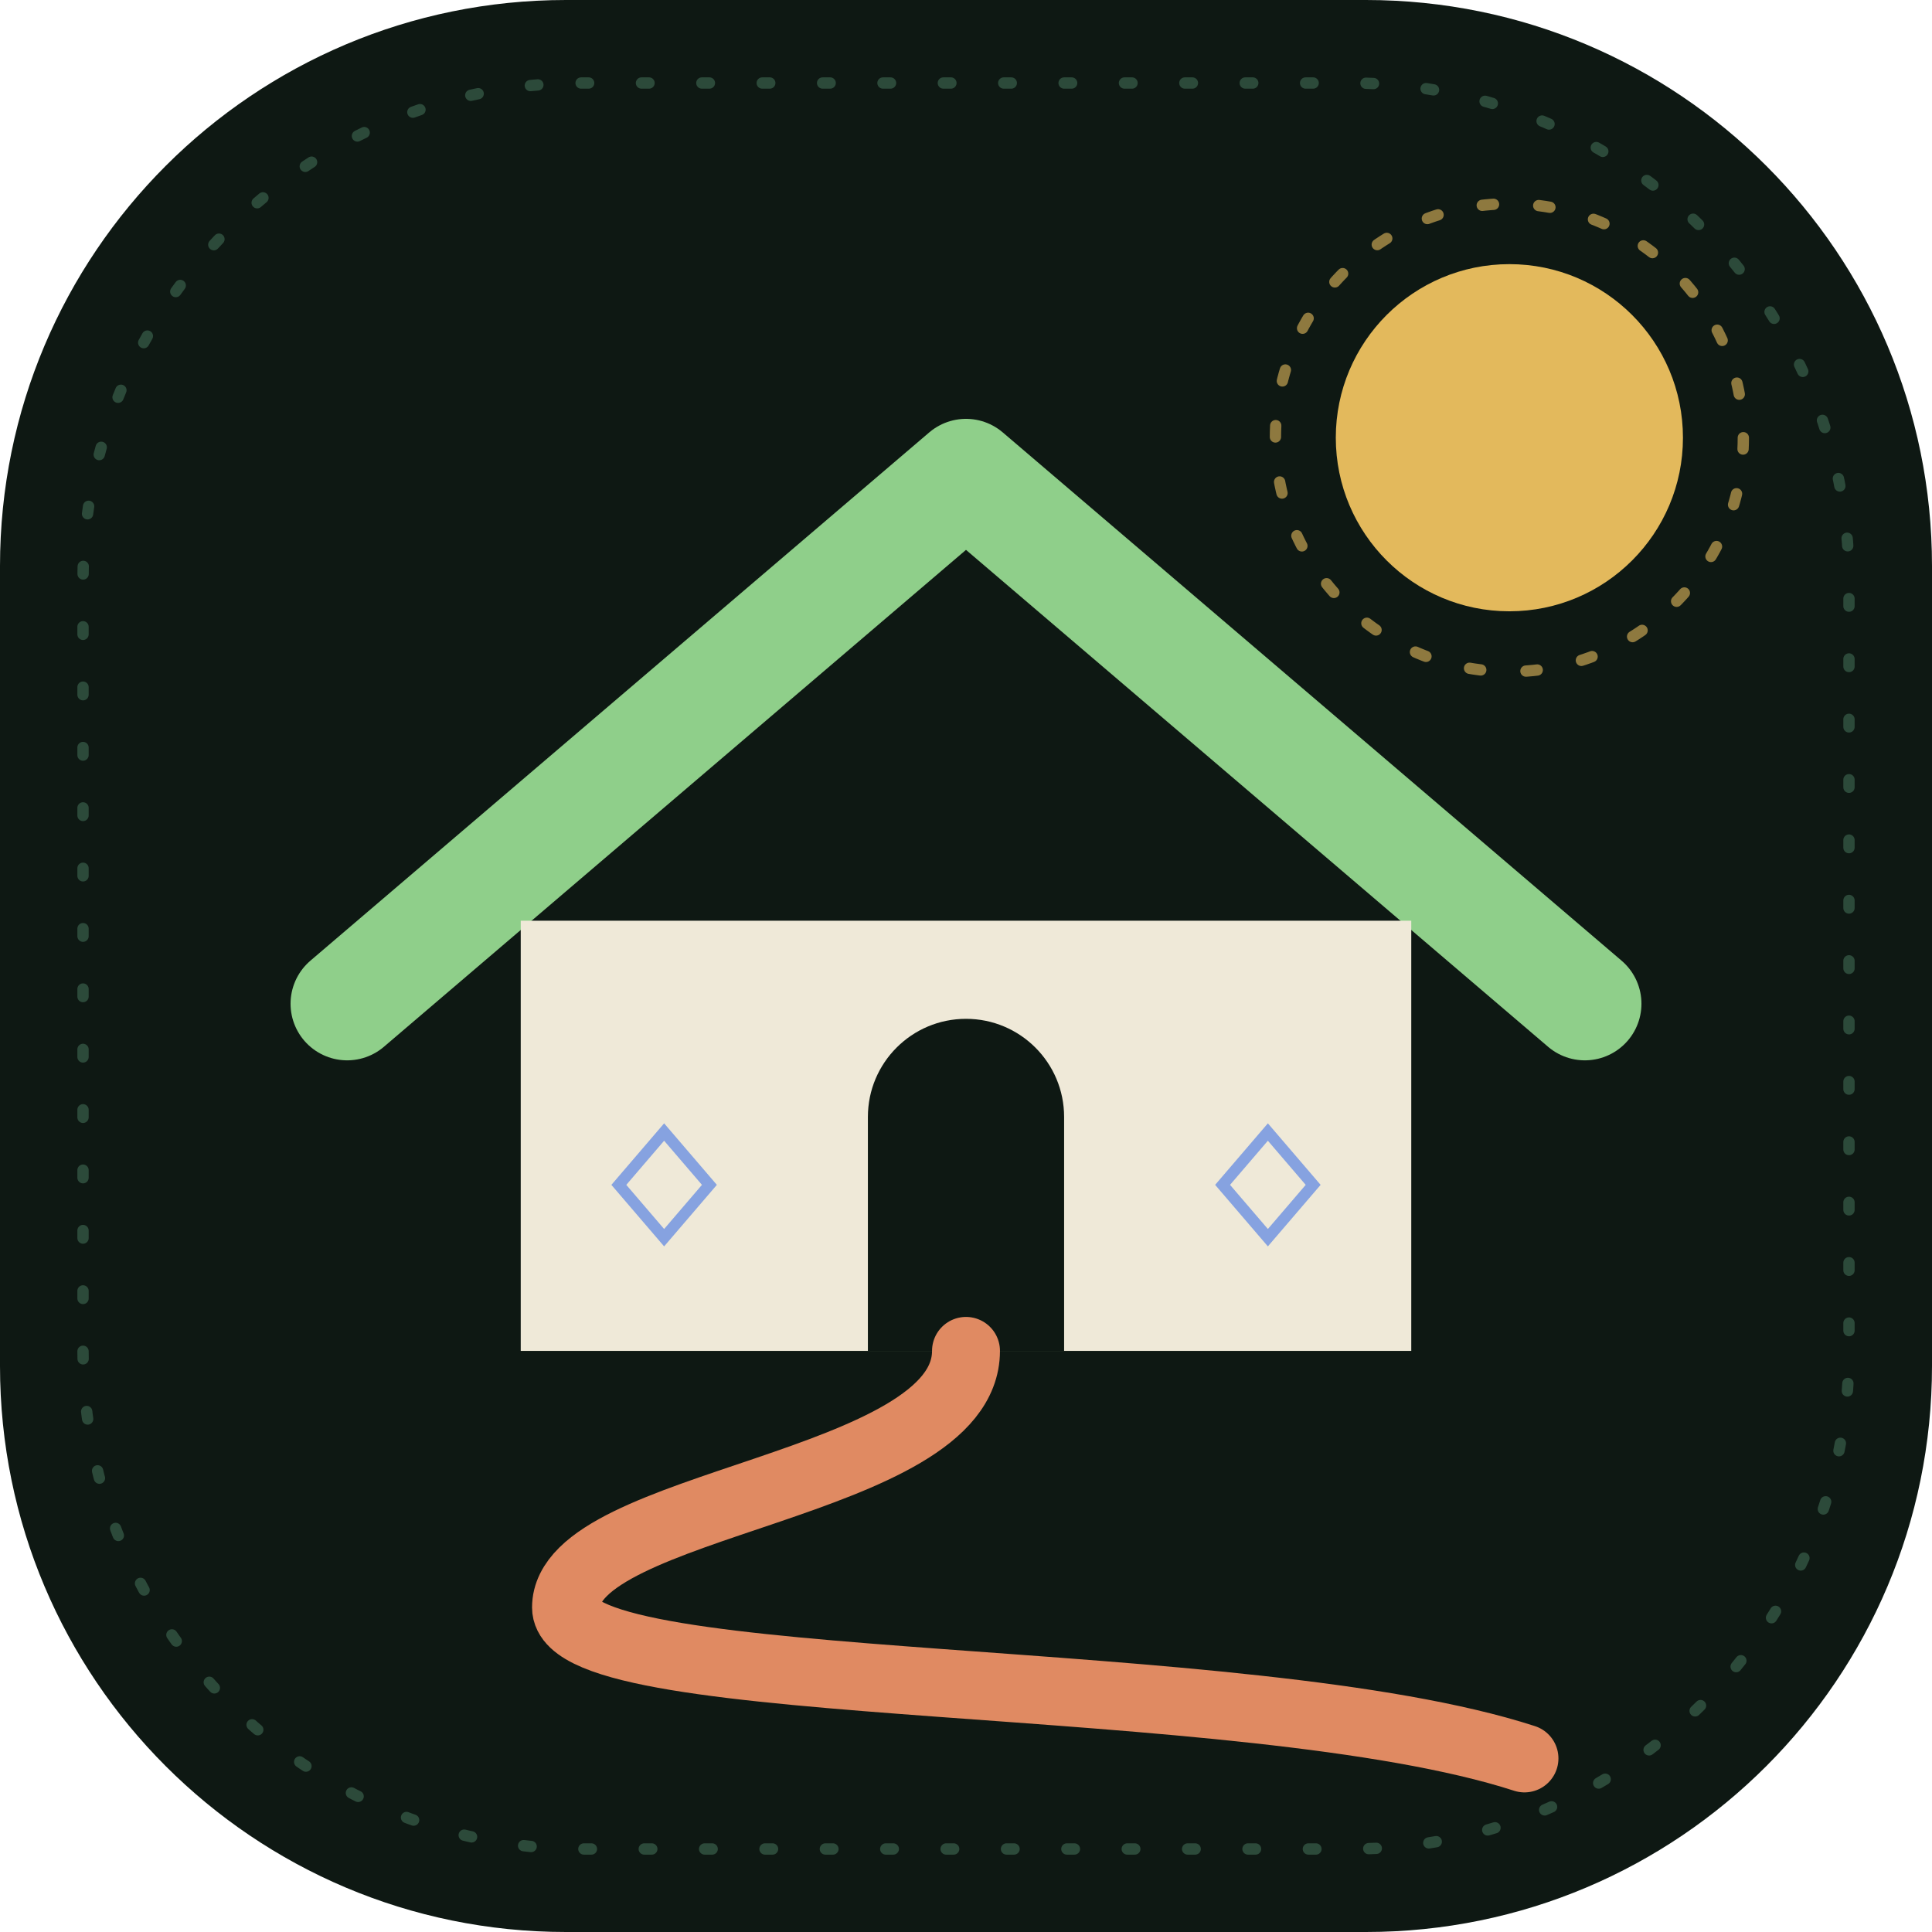
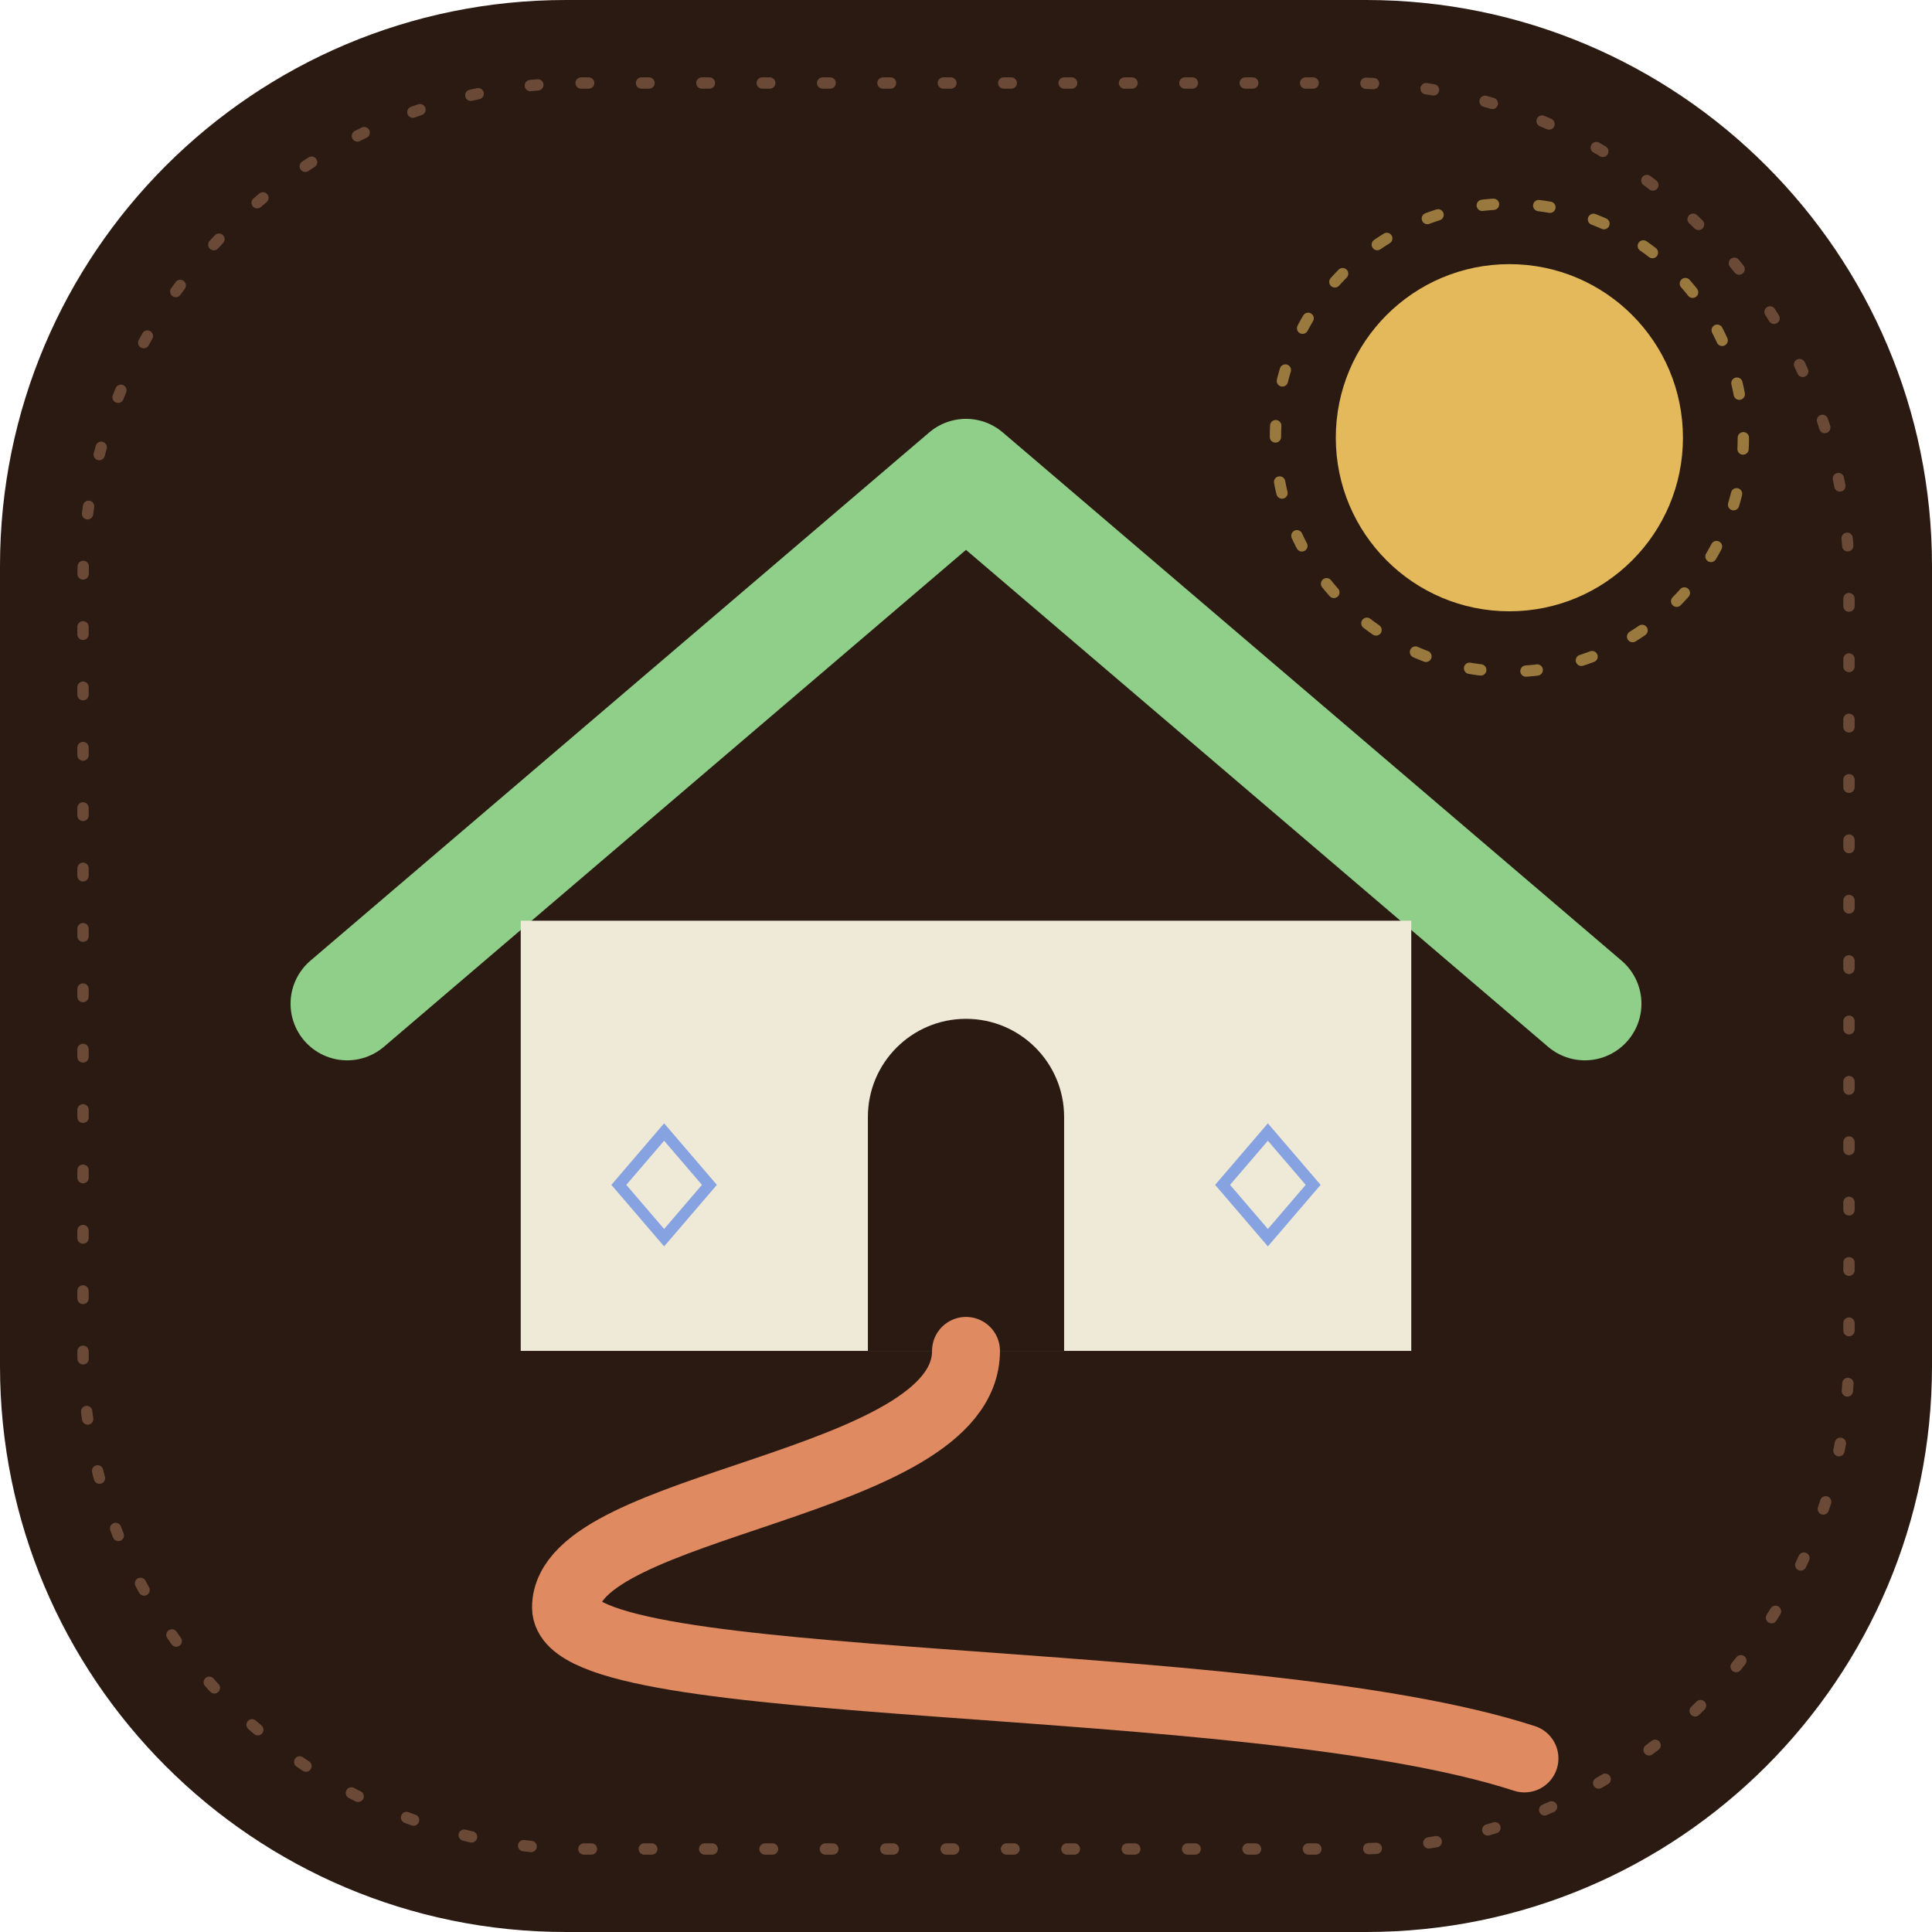
<svg xmlns="http://www.w3.org/2000/svg" viewBox="0 0 512 512">
-   <rect width="512" height="512" rx="150" fill="#0e1813" />
-   <rect x="22" y="22" width="468" height="468" rx="132" fill="none" stroke="#2c4a3a" stroke-width="3" stroke-dasharray="2 14" stroke-linecap="round" />
+   <rect width="512" height="512" rx="150" fill="#2a1a12" />
+   <rect x="22" y="22" width="468" height="468" rx="132" fill="none" stroke="#6a4a36" stroke-width="3" stroke-dasharray="2 14" stroke-linecap="round" />
  <circle cx="400" cy="116" r="46" fill="#e3b95c" />
  <circle cx="400" cy="116" r="62" fill="none" stroke="#e3b95c" stroke-width="3" stroke-dasharray="3 12" stroke-linecap="round" opacity=".6" />
  <path d="M92 266 L256 126 L420 266" fill="none" stroke="#8fcf8a" stroke-width="30" stroke-linecap="round" stroke-linejoin="round" />
  <path d="M138 244 V358 H374 V244" fill="#efe9d8" />
-   <path d="M230 358 V296 a26 26 0 0 1 52 0 V358 Z" fill="#0e1813" />
+   <path d="M230 358 V296 a26 26 0 0 1 52 0 V358 Z" fill="#2a1a12" />
  <path d="M256 358 C 256 394 150 398 150 426 C 150 450 330 442 404 466" fill="none" stroke="#e08a62" stroke-width="18" stroke-linecap="round" />
  <g fill="none" stroke="#86a2e0" stroke-width="3">
    <path d="M176 300 l12 14 -12 14 -12 -14z" />
    <path d="M336 300 l12 14 -12 14 -12 -14z" />
  </g>
</svg>
